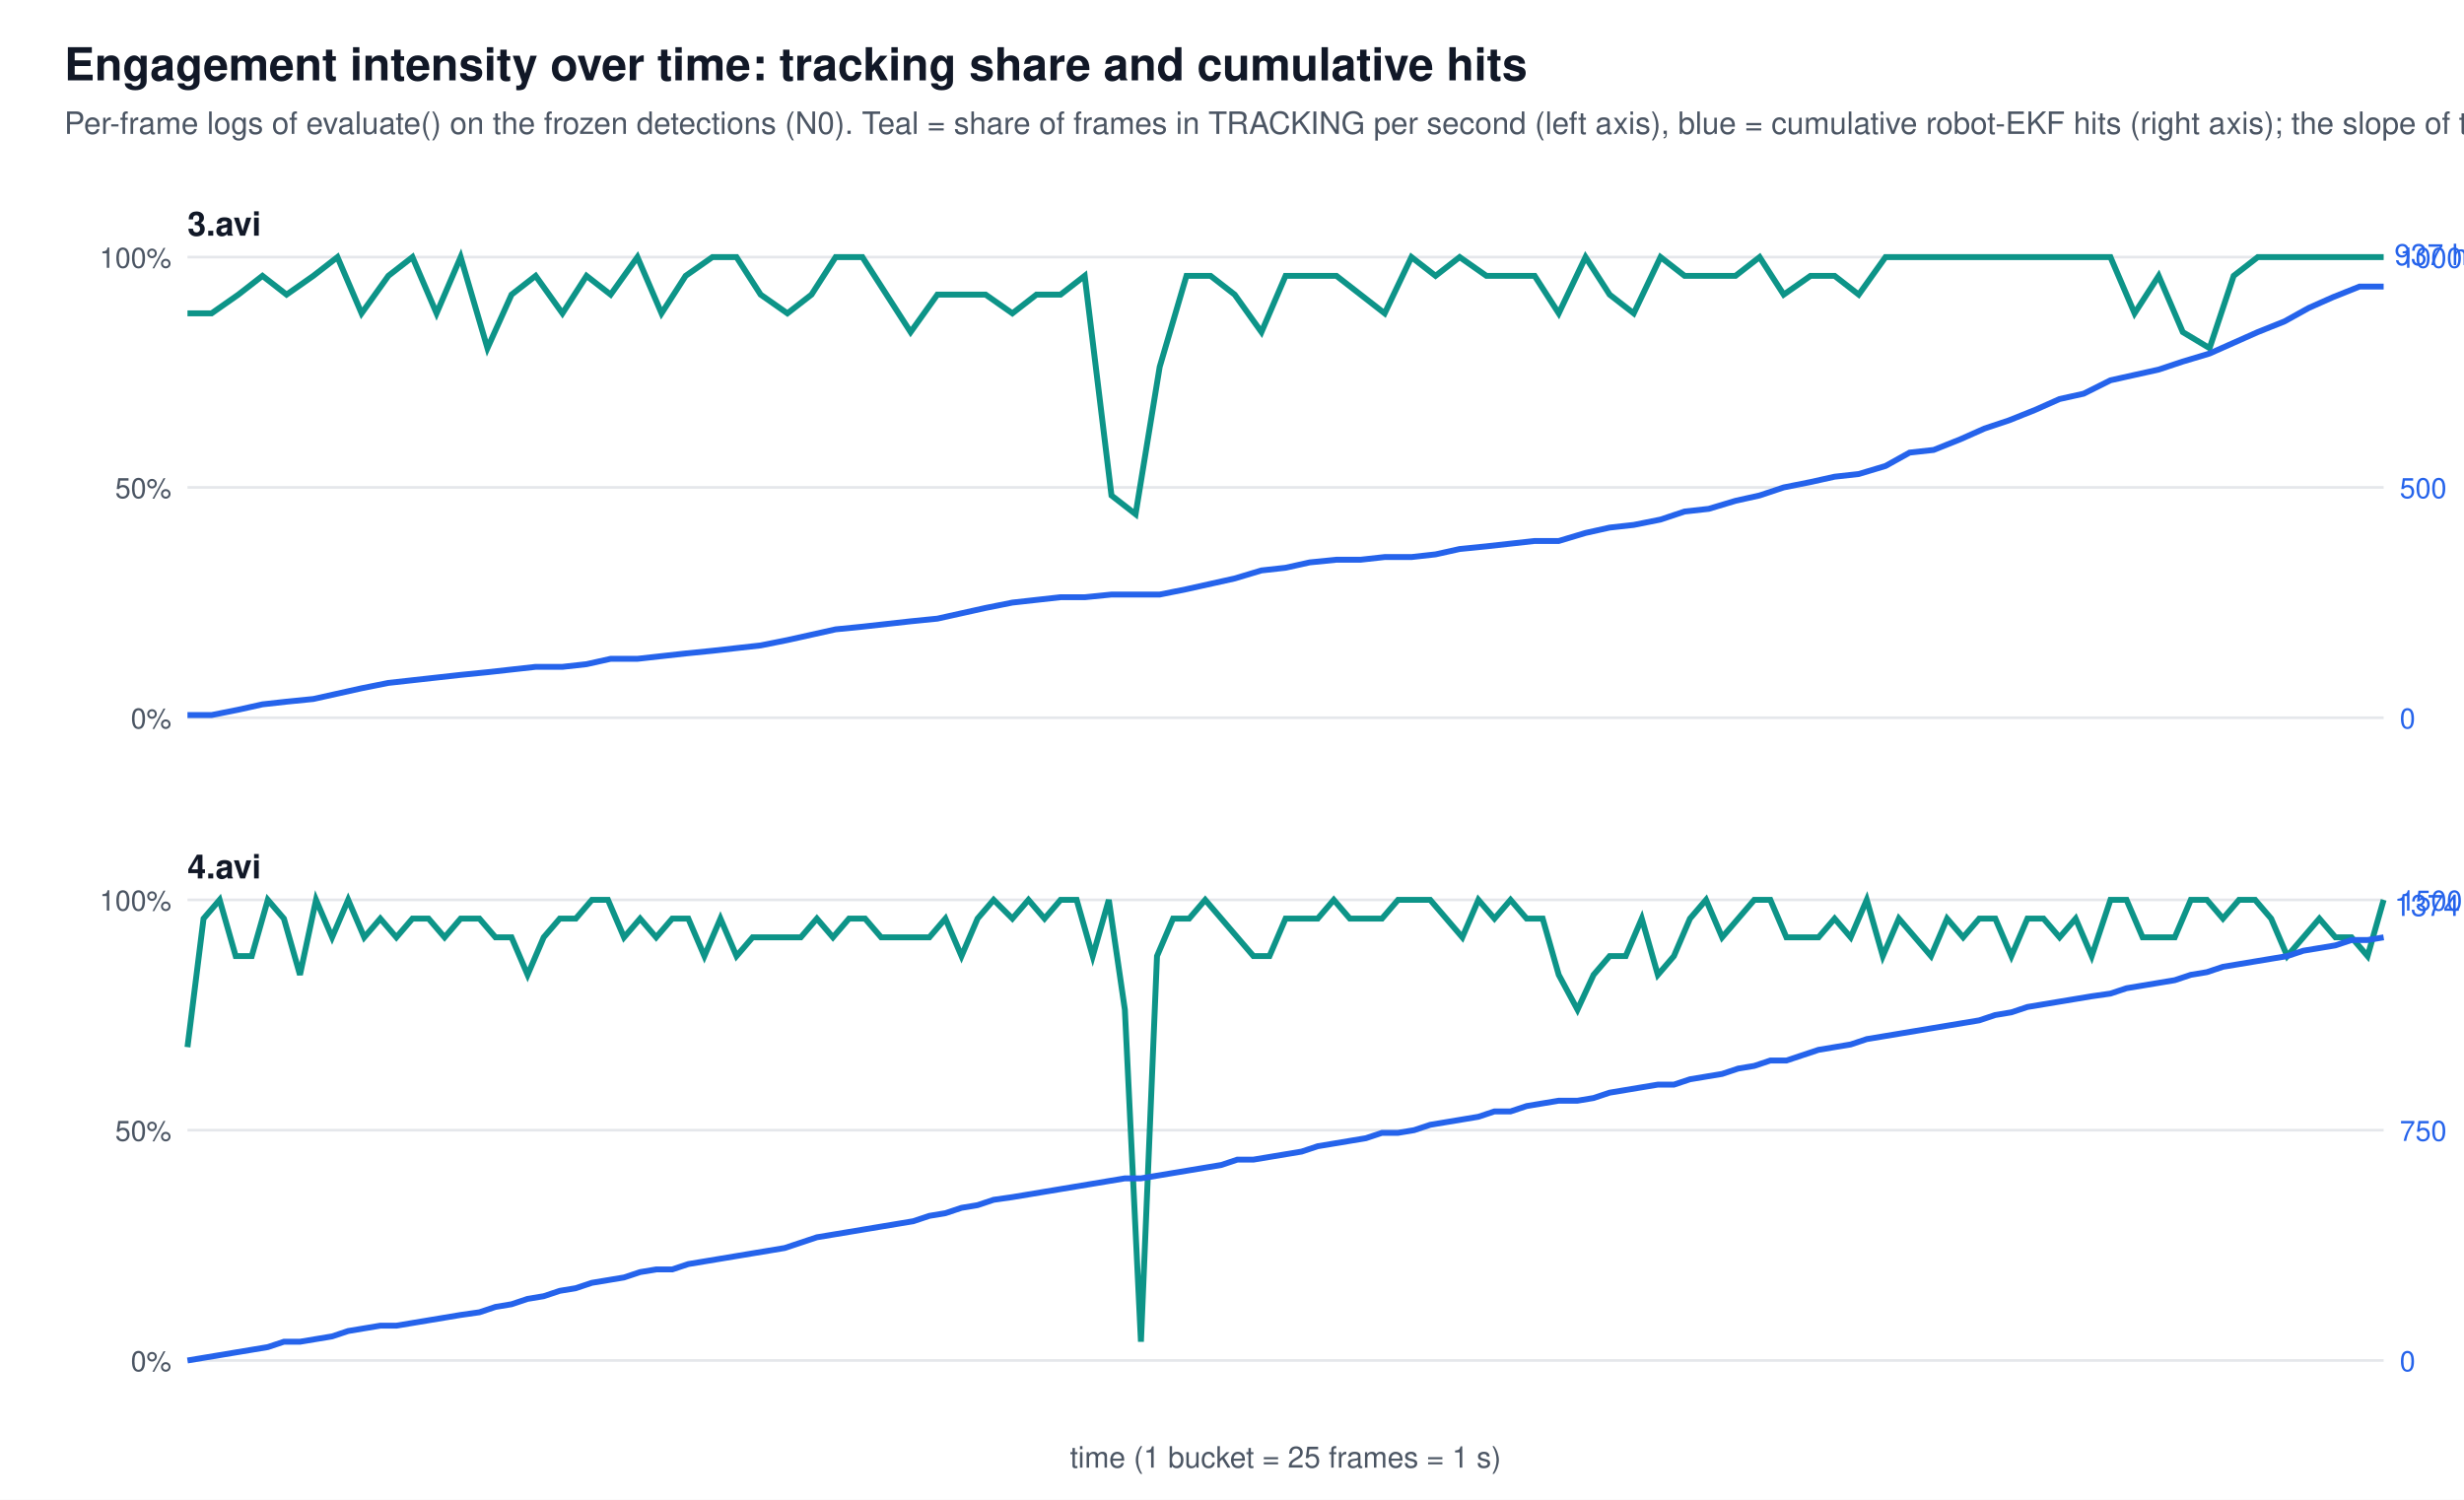
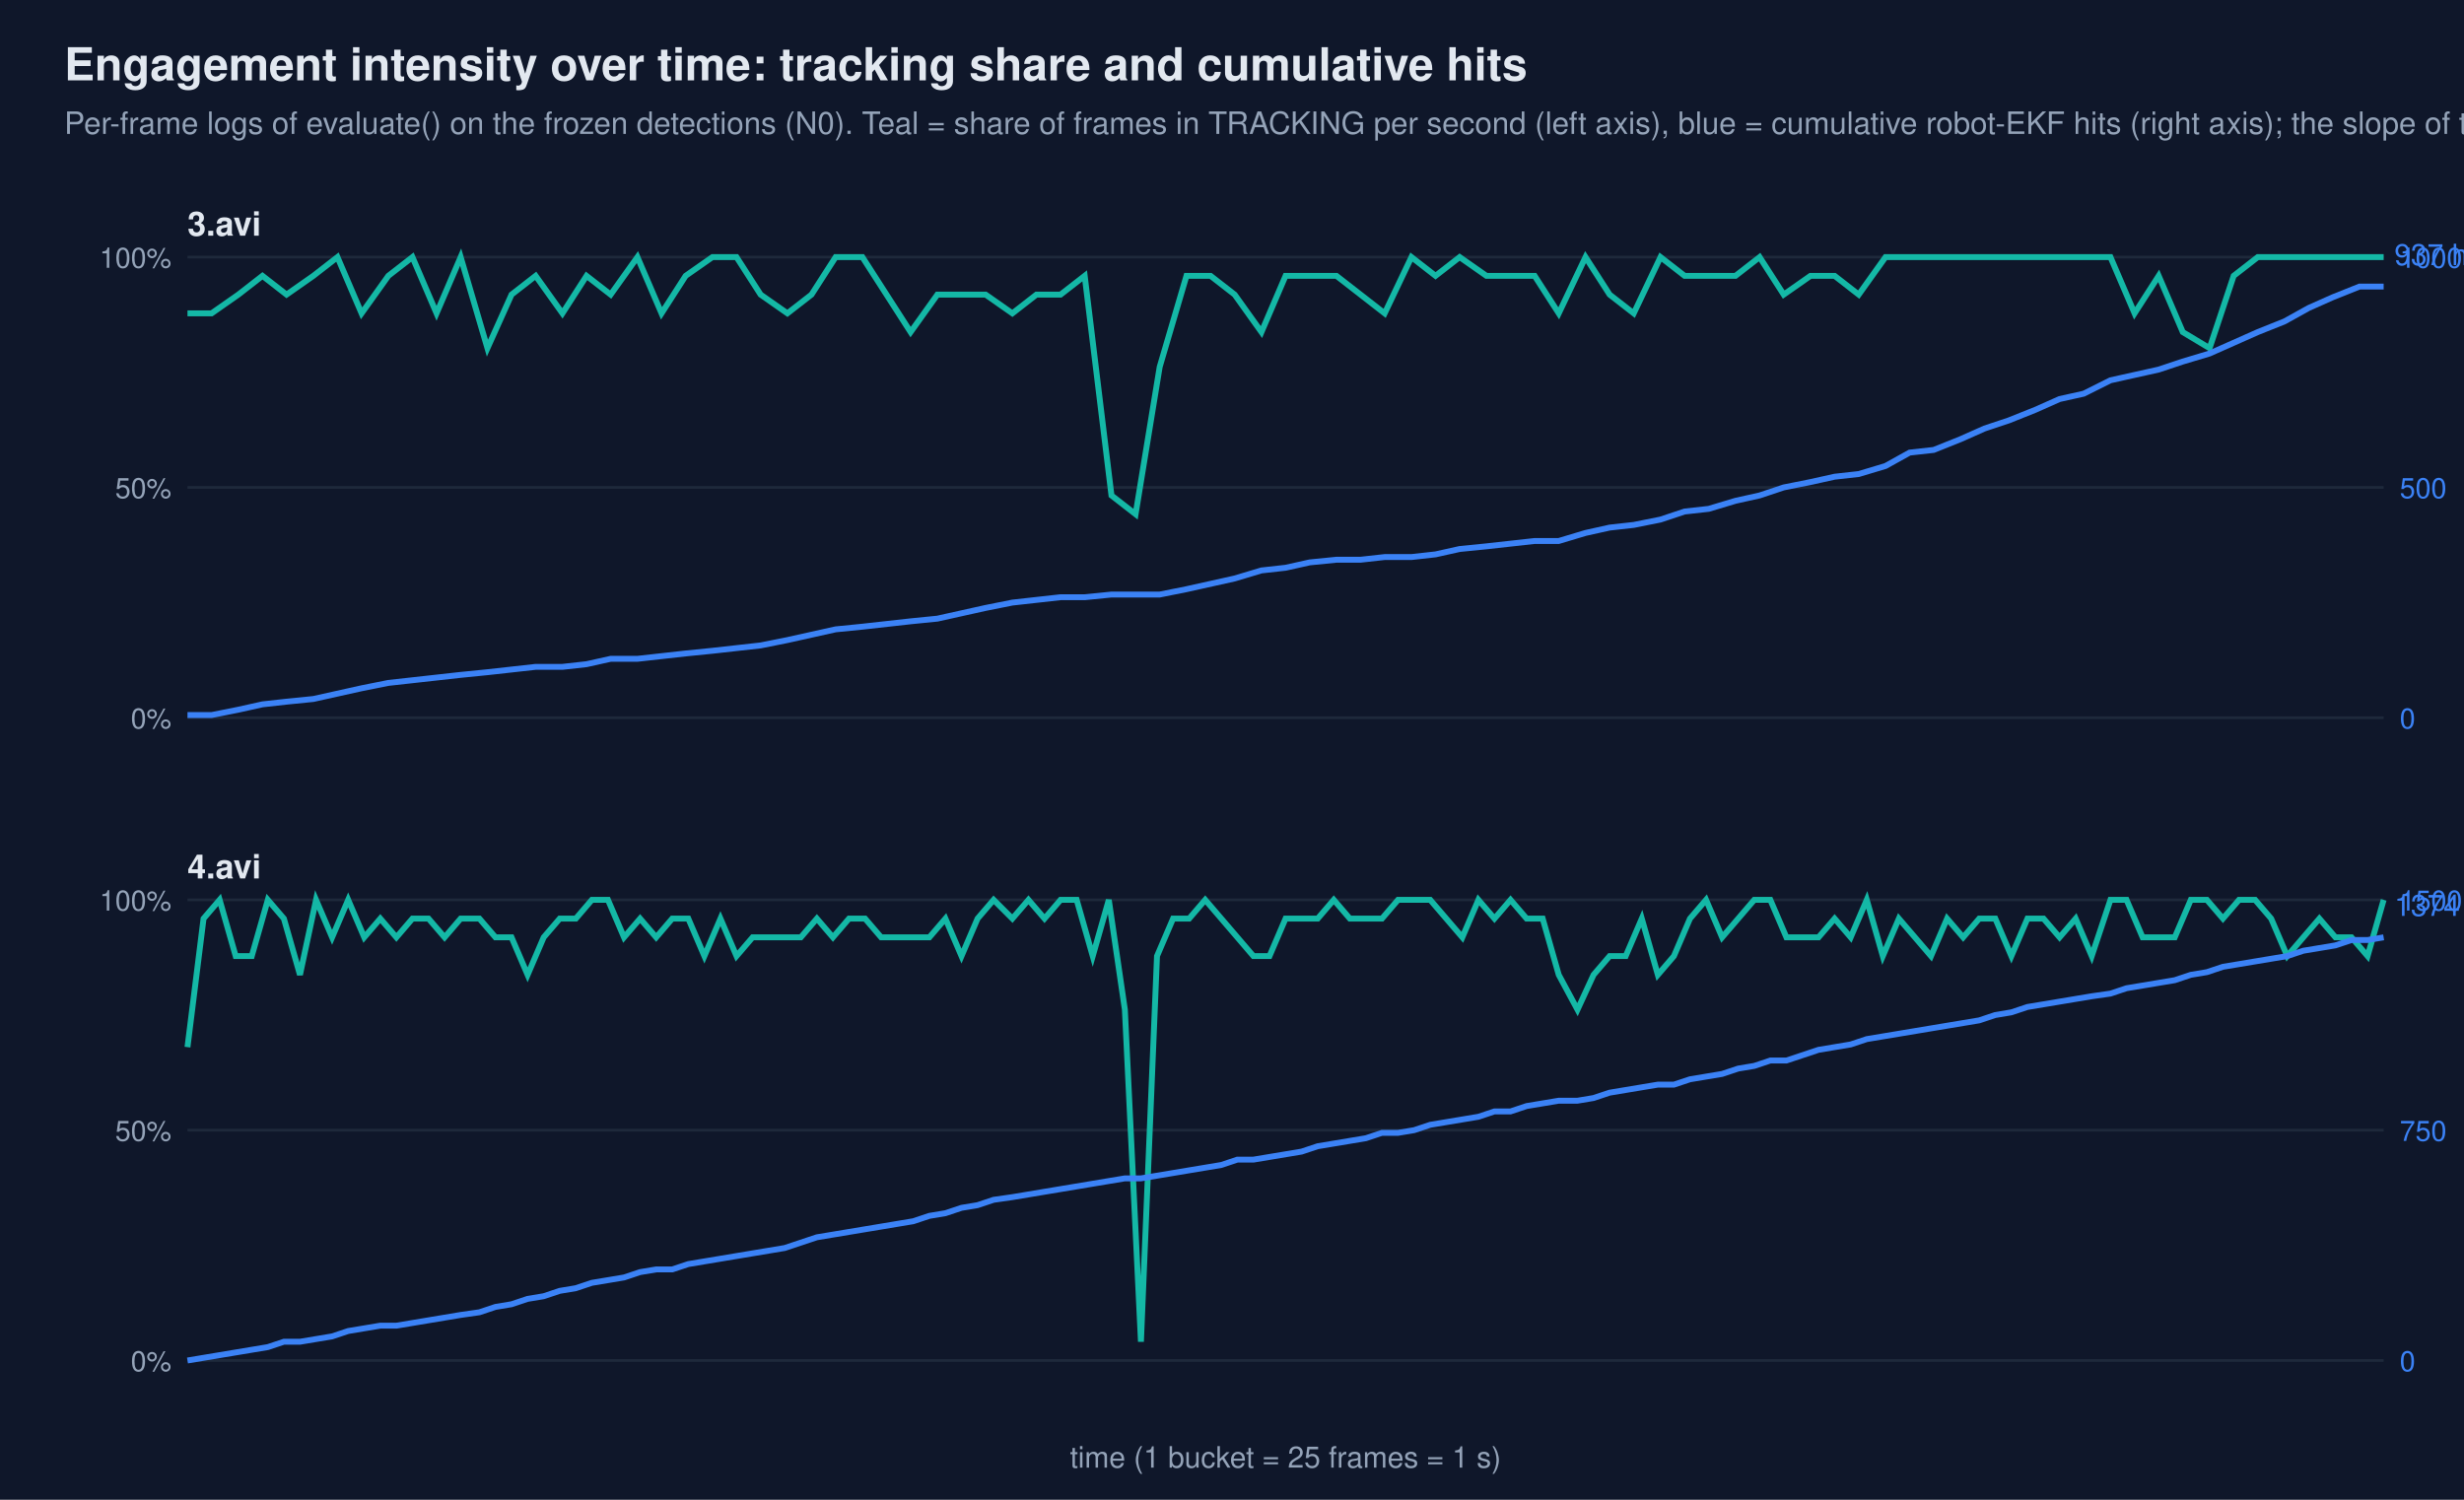
<svg xmlns="http://www.w3.org/2000/svg" width="920" height="560" viewBox="0 0 920 560" font-family="'Segoe UI', Helvetica, Arial, sans-serif">
-   <rect width="920" height="560" fill="white" />
-   <text x="24" y="30" font-size="17" font-weight="bold" fill="#111827">Engagement intensity over time: tracking share and cumulative hits</text>
-   <text x="24" y="50" font-size="11.5" fill="#4b5563">Per-frame logs of evaluate() on the frozen detections (N0). Teal = share of frames in TRACKING per second (left axis), blue = cumulative robot-EKF hits (right axis); the slope of the blue line is the hit intensity.</text>
-   <line x1="70" y1="268" x2="890" y2="268" stroke="#e5e7eb" />
-   <text x="64" y="272" font-size="10.5" text-anchor="end" fill="#4b5563">0%</text>
-   <line x1="70" y1="182" x2="890" y2="182" stroke="#e5e7eb" />
-   <text x="64" y="186" font-size="10.5" text-anchor="end" fill="#4b5563">50%</text>
-   <line x1="70" y1="96" x2="890" y2="96" stroke="#e5e7eb" />
-   <text x="64" y="100" font-size="10.5" text-anchor="end" fill="#4b5563">100%</text>
-   <text x="896" y="272" font-size="10.5" fill="#2563eb">0</text>
-   <text x="896" y="186" font-size="10.5" fill="#2563eb">500</text>
-   <text x="896" y="100" font-size="10.5" fill="#2563eb">1000</text>
-   <text x="70" y="88" font-size="12.5" font-weight="bold" fill="#111827">3.avi</text>
-   <polyline points="70,117 79,117 89,110 98,103 107,110 117,103 126,96 135,117 145,103 154,96 163,117 172,96 182,130 191,110 200,103 210,117 219,103 228,110 238,96 247,117 256,103 266,96 275,96 284,110 294,117 303,110 312,96 322,96 331,110 340,124 350,110 359,110 368,110 378,117 387,110 396,110 405,103 415,185 424,192 433,137 443,103 452,103 461,110 471,124 480,103 489,103 499,103 508,110 517,117 527,96 536,103 545,96 555,103 564,103 573,103 582,117 592,96 601,110 610,117 620,96 629,103 638,103 648,103 657,96 666,110 676,103 685,103 694,110 704,96 713,96 722,96 732,96 741,96 750,96 760,96 769,96 778,96 788,96 797,117 806,103 815,124 825,130 834,103 843,96 853,96 862,96 871,96 881,96 890,96" fill="none" stroke="#0d9488" stroke-width="2.2" />
-   <polyline points="70,267 79,267 89,265 98,263 107,262 117,261 126,259 135,257 145,255 154,254 163,253 172,252 182,251 191,250 200,249 210,249 219,248 228,246 238,246 247,245 256,244 266,243 275,242 284,241 294,239 303,237 312,235 322,234 331,233 340,232 350,231 359,229 368,227 378,225 387,224 396,223 405,223 415,222 424,222 433,222 443,220 452,218 461,216 471,213 480,212 489,210 499,209 508,209 517,208 527,208 536,207 545,205 555,204 564,203 573,202 582,202 592,199 601,197 610,196 620,194 629,191 638,190 648,187 657,185 666,182 676,180 685,178 694,177 704,174 713,169 722,168 732,164 741,160 750,157 760,153 769,149 778,147 788,142 797,140 806,138 815,135 825,132 834,128 843,124 853,120 862,115 871,111 881,107 890,107" fill="none" stroke="#2563eb" stroke-width="2.2" />
-   <text x="894" y="99" font-size="11" fill="#2563eb">937 hits</text>
-   <line x1="70" y1="508" x2="890" y2="508" stroke="#e5e7eb" />
-   <text x="64" y="512" font-size="10.5" text-anchor="end" fill="#4b5563">0%</text>
-   <line x1="70" y1="422" x2="890" y2="422" stroke="#e5e7eb" />
-   <text x="64" y="426" font-size="10.5" text-anchor="end" fill="#4b5563">50%</text>
-   <line x1="70" y1="336" x2="890" y2="336" stroke="#e5e7eb" />
-   <text x="64" y="340" font-size="10.5" text-anchor="end" fill="#4b5563">100%</text>
-   <text x="896" y="512" font-size="10.5" fill="#2563eb">0</text>
-   <text x="896" y="426" font-size="10.5" fill="#2563eb">750</text>
-   <text x="896" y="340" font-size="10.5" fill="#2563eb">1500</text>
-   <text x="70" y="328" font-size="12.5" font-weight="bold" fill="#111827">4.avi</text>
-   <polyline points="70,391 76,343 82,336 88,357 94,357 100,336 106,343 112,364 118,336 124,350 130,336 136,350 142,343 148,350 154,343 160,343 166,350 172,343 179,343 185,350 191,350 197,364 203,350 209,343 215,343 221,336 227,336 233,350 239,343 245,350 251,343 257,343 263,357 269,343 275,357 281,350 287,350 293,350 299,350 305,343 311,350 317,343 323,343 329,350 335,350 341,350 347,350 353,343 359,357 365,343 371,336 378,343 384,336 390,343 396,336 402,336 408,357 414,336 420,377 426,501 432,357 438,343 444,343 450,336 456,343 462,350 468,357 474,357 480,343 486,343 492,343 498,336 504,343 510,343 516,343 522,336 528,336 534,336 540,343 546,350 552,336 558,343 564,336 570,343 576,343 582,364 589,377 595,364 601,357 607,357 613,343 619,364 625,357 631,343 637,336 643,350 649,343 655,336 661,336 667,350 673,350 679,350 685,343 691,350 697,336 703,357 709,343 715,350 721,357 727,343 733,350 739,343 745,343 751,357 757,343 763,343 769,350 775,343 781,357 788,336 794,336 800,350 806,350 812,350 818,336 824,336 830,343 836,336 842,336 848,343 854,357 860,350 866,343 872,350 878,350 884,357 890,336" fill="none" stroke="#0d9488" stroke-width="2.2" />
-   <polyline points="70,508 76,507 82,506 88,505 94,504 100,503 106,501 112,501 118,500 124,499 130,497 136,496 142,495 148,495 154,494 160,493 166,492 172,491 179,490 185,488 191,487 197,485 203,484 209,482 215,481 221,479 227,478 233,477 239,475 245,474 251,474 257,472 263,471 269,470 275,469 281,468 287,467 293,466 299,464 305,462 311,461 317,460 323,459 329,458 335,457 341,456 347,454 353,453 359,451 365,450 371,448 378,447 384,446 390,445 396,444 402,443 408,442 414,441 420,440 426,440 432,439 438,438 444,437 450,436 456,435 462,433 468,433 474,432 480,431 486,430 492,428 498,427 504,426 510,425 516,423 522,423 528,422 534,420 540,419 546,418 552,417 558,415 564,415 570,413 576,412 582,411 589,411 595,410 601,408 607,407 613,406 619,405 625,405 631,403 637,402 643,401 649,399 655,398 661,396 667,396 673,394 679,392 685,391 691,390 697,388 703,387 709,386 715,385 721,384 727,383 733,382 739,381 745,379 751,378 757,376 763,375 769,374 775,373 781,372 788,371 794,369 800,368 806,367 812,366 818,364 824,363 830,361 836,360 842,359 848,358 854,357 860,355 866,354 872,353 878,351 884,351 890,350" fill="none" stroke="#2563eb" stroke-width="2.2" />
-   <text x="894" y="342" font-size="11" fill="#2563eb">1374 hits</text>
-   <text x="480" y="548" font-size="11" text-anchor="middle" fill="#4b5563">time (1 bucket = 25 frames = 1 s)</text>
+   <rect width="920" height="560" fill="#0f172a" />
+   <text x="24" y="30" font-size="17" font-weight="bold" fill="#e2e8f0">Engagement intensity over time: tracking share and cumulative hits</text>
+   <text x="24" y="50" font-size="11.5" fill="#94a3b8">Per-frame logs of evaluate() on the frozen detections (N0). Teal = share of frames in TRACKING per second (left axis), blue = cumulative robot-EKF hits (right axis); the slope of the blue line is the hit intensity.</text>
+   <line x1="70" y1="268" x2="890" y2="268" stroke="#1e293b" />
+   <text x="64" y="272" font-size="10.5" text-anchor="end" fill="#94a3b8">0%</text>
+   <line x1="70" y1="182" x2="890" y2="182" stroke="#1e293b" />
+   <text x="64" y="186" font-size="10.5" text-anchor="end" fill="#94a3b8">50%</text>
+   <line x1="70" y1="96" x2="890" y2="96" stroke="#1e293b" />
+   <text x="64" y="100" font-size="10.5" text-anchor="end" fill="#94a3b8">100%</text>
+   <text x="896" y="272" font-size="10.5" fill="#3b82f6">0</text>
+   <text x="896" y="186" font-size="10.5" fill="#3b82f6">500</text>
+   <text x="896" y="100" font-size="10.5" fill="#3b82f6">1000</text>
+   <text x="70" y="88" font-size="12.5" font-weight="bold" fill="#e2e8f0">3.avi</text>
+   <polyline points="70,117 79,117 89,110 98,103 107,110 117,103 126,96 135,117 145,103 154,96 163,117 172,96 182,130 191,110 200,103 210,117 219,103 228,110 238,96 247,117 256,103 266,96 275,96 284,110 294,117 303,110 312,96 322,96 331,110 340,124 350,110 359,110 368,110 378,117 387,110 396,110 405,103 415,185 424,192 433,137 443,103 452,103 461,110 471,124 480,103 489,103 499,103 508,110 517,117 527,96 536,103 545,96 555,103 564,103 573,103 582,117 592,96 601,110 610,117 620,96 629,103 638,103 648,103 657,96 666,110 676,103 685,103 694,110 704,96 713,96 722,96 732,96 741,96 750,96 760,96 769,96 778,96 788,96 797,117 806,103 815,124 825,130 834,103 843,96 853,96 862,96 871,96 881,96 890,96" fill="none" stroke="#14b8a6" stroke-width="2.2" />
+   <polyline points="70,267 79,267 89,265 98,263 107,262 117,261 126,259 135,257 145,255 154,254 163,253 172,252 182,251 191,250 200,249 210,249 219,248 228,246 238,246 247,245 256,244 266,243 275,242 284,241 294,239 303,237 312,235 322,234 331,233 340,232 350,231 359,229 368,227 378,225 387,224 396,223 405,223 415,222 424,222 433,222 443,220 452,218 461,216 471,213 480,212 489,210 499,209 508,209 517,208 527,208 536,207 545,205 555,204 564,203 573,202 582,202 592,199 601,197 610,196 620,194 629,191 638,190 648,187 657,185 666,182 676,180 685,178 694,177 704,174 713,169 722,168 732,164 741,160 750,157 760,153 769,149 778,147 788,142 797,140 806,138 815,135 825,132 834,128 843,124 853,120 862,115 871,111 881,107 890,107" fill="none" stroke="#3b82f6" stroke-width="2.2" />
+   <text x="894" y="99" font-size="11" fill="#3b82f6">937 hits</text>
+   <line x1="70" y1="508" x2="890" y2="508" stroke="#1e293b" />
+   <text x="64" y="512" font-size="10.5" text-anchor="end" fill="#94a3b8">0%</text>
+   <line x1="70" y1="422" x2="890" y2="422" stroke="#1e293b" />
+   <text x="64" y="426" font-size="10.5" text-anchor="end" fill="#94a3b8">50%</text>
+   <line x1="70" y1="336" x2="890" y2="336" stroke="#1e293b" />
+   <text x="64" y="340" font-size="10.5" text-anchor="end" fill="#94a3b8">100%</text>
+   <text x="896" y="512" font-size="10.5" fill="#3b82f6">0</text>
+   <text x="896" y="426" font-size="10.5" fill="#3b82f6">750</text>
+   <text x="896" y="340" font-size="10.5" fill="#3b82f6">1500</text>
+   <text x="70" y="328" font-size="12.5" font-weight="bold" fill="#e2e8f0">4.avi</text>
+   <polyline points="70,391 76,343 82,336 88,357 94,357 100,336 106,343 112,364 118,336 124,350 130,336 136,350 142,343 148,350 154,343 160,343 166,350 172,343 179,343 185,350 191,350 197,364 203,350 209,343 215,343 221,336 227,336 233,350 239,343 245,350 251,343 257,343 263,357 269,343 275,357 281,350 287,350 293,350 299,350 305,343 311,350 317,343 323,343 329,350 335,350 341,350 347,350 353,343 359,357 365,343 371,336 378,343 384,336 390,343 396,336 402,336 408,357 414,336 420,377 426,501 432,357 438,343 444,343 450,336 456,343 462,350 468,357 474,357 480,343 486,343 492,343 498,336 504,343 510,343 516,343 522,336 528,336 534,336 540,343 546,350 552,336 558,343 564,336 570,343 576,343 582,364 589,377 595,364 601,357 607,357 613,343 619,364 625,357 631,343 637,336 643,350 649,343 655,336 661,336 667,350 673,350 679,350 685,343 691,350 697,336 703,357 709,343 715,350 721,357 727,343 733,350 739,343 745,343 751,357 757,343 763,343 769,350 775,343 781,357 788,336 794,336 800,350 806,350 812,350 818,336 824,336 830,343 836,336 842,336 848,343 854,357 860,350 866,343 872,350 878,350 884,357 890,336" fill="none" stroke="#14b8a6" stroke-width="2.2" />
+   <polyline points="70,508 76,507 82,506 88,505 94,504 100,503 106,501 112,501 118,500 124,499 130,497 136,496 142,495 148,495 154,494 160,493 166,492 172,491 179,490 185,488 191,487 197,485 203,484 209,482 215,481 221,479 227,478 233,477 239,475 245,474 251,474 257,472 263,471 269,470 275,469 281,468 287,467 293,466 299,464 305,462 311,461 317,460 323,459 329,458 335,457 341,456 347,454 353,453 359,451 365,450 371,448 378,447 384,446 390,445 396,444 402,443 408,442 414,441 420,440 426,440 432,439 438,438 444,437 450,436 456,435 462,433 468,433 474,432 480,431 486,430 492,428 498,427 504,426 510,425 516,423 522,423 528,422 534,420 540,419 546,418 552,417 558,415 564,415 570,413 576,412 582,411 589,411 595,410 601,408 607,407 613,406 619,405 625,405 631,403 637,402 643,401 649,399 655,398 661,396 667,396 673,394 679,392 685,391 691,390 697,388 703,387 709,386 715,385 721,384 727,383 733,382 739,381 745,379 751,378 757,376 763,375 769,374 775,373 781,372 788,371 794,369 800,368 806,367 812,366 818,364 824,363 830,361 836,360 842,359 848,358 854,357 860,355 866,354 872,353 878,351 884,351 890,350" fill="none" stroke="#3b82f6" stroke-width="2.2" />
+   <text x="894" y="342" font-size="11" fill="#3b82f6">1374 hits</text>
+   <text x="480" y="548" font-size="11" text-anchor="middle" fill="#94a3b8">time (1 bucket = 25 frames = 1 s)</text>
</svg>
